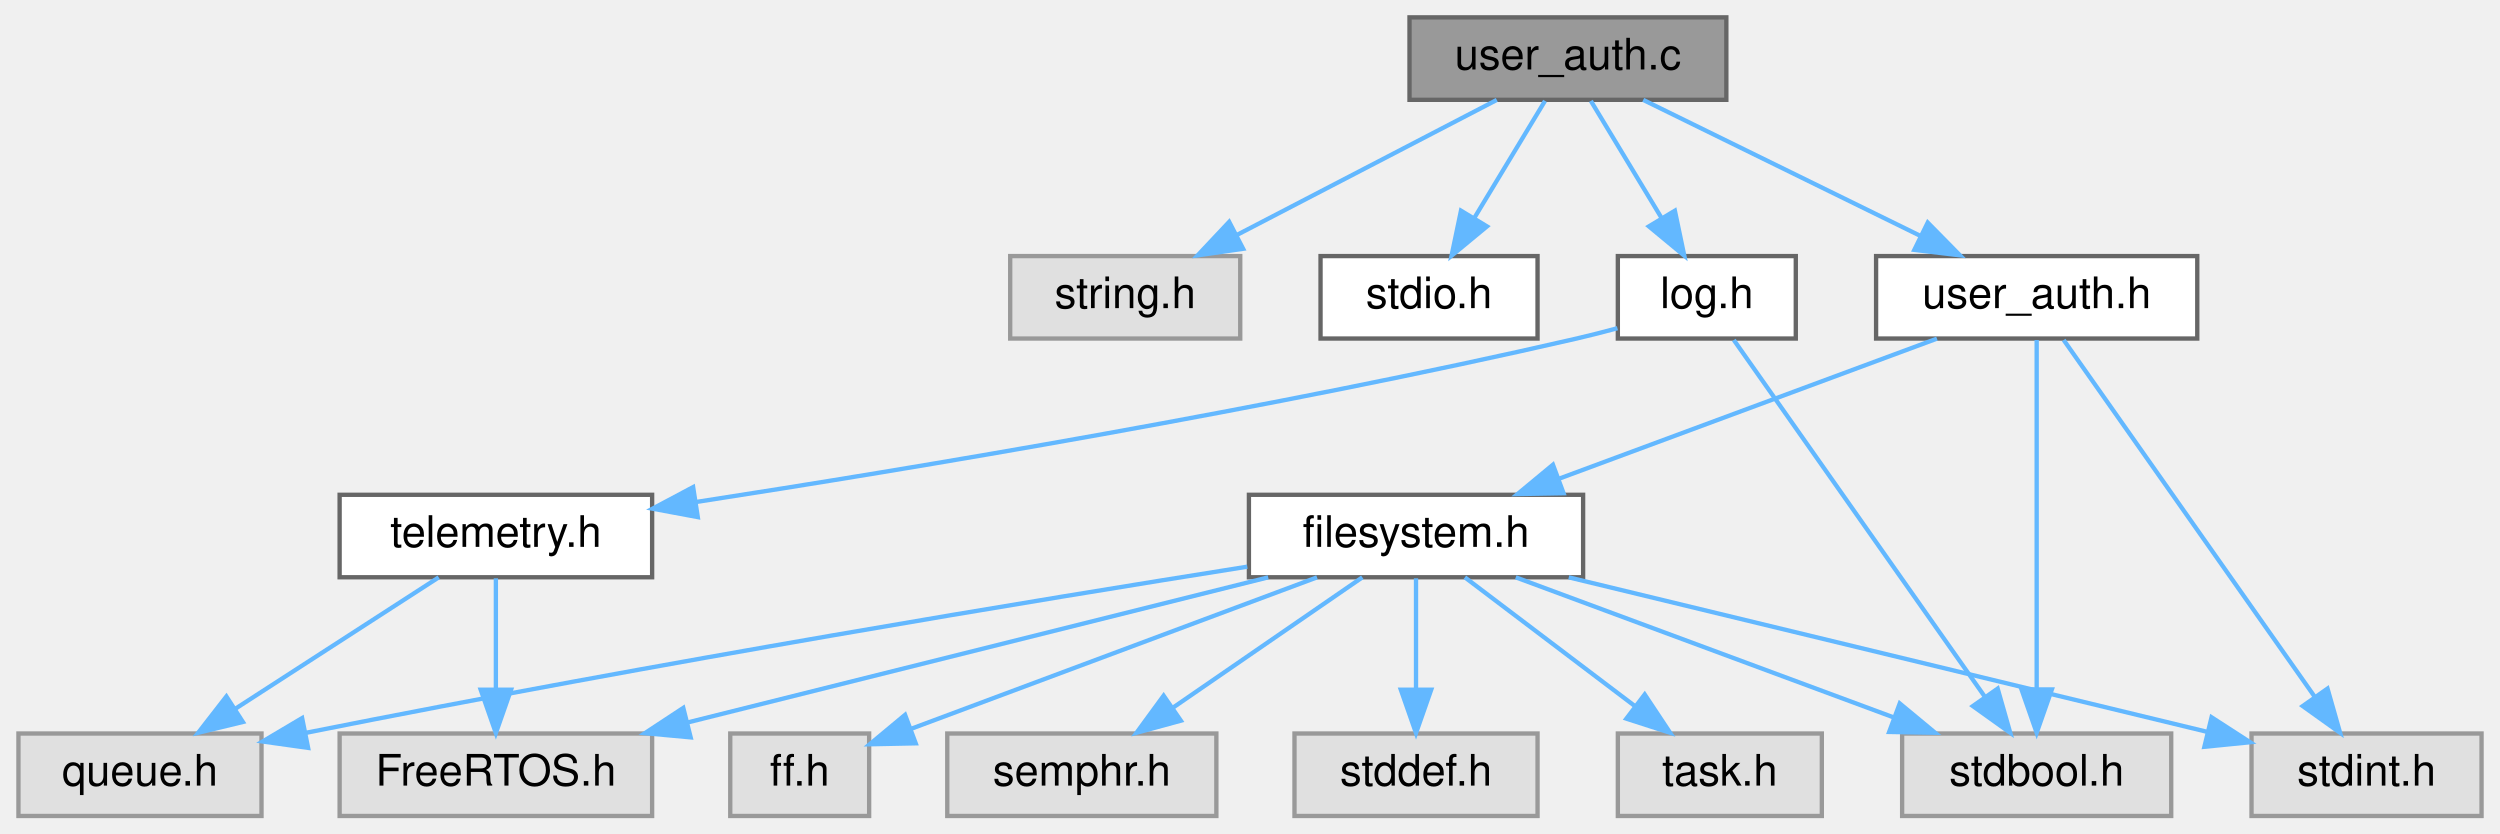
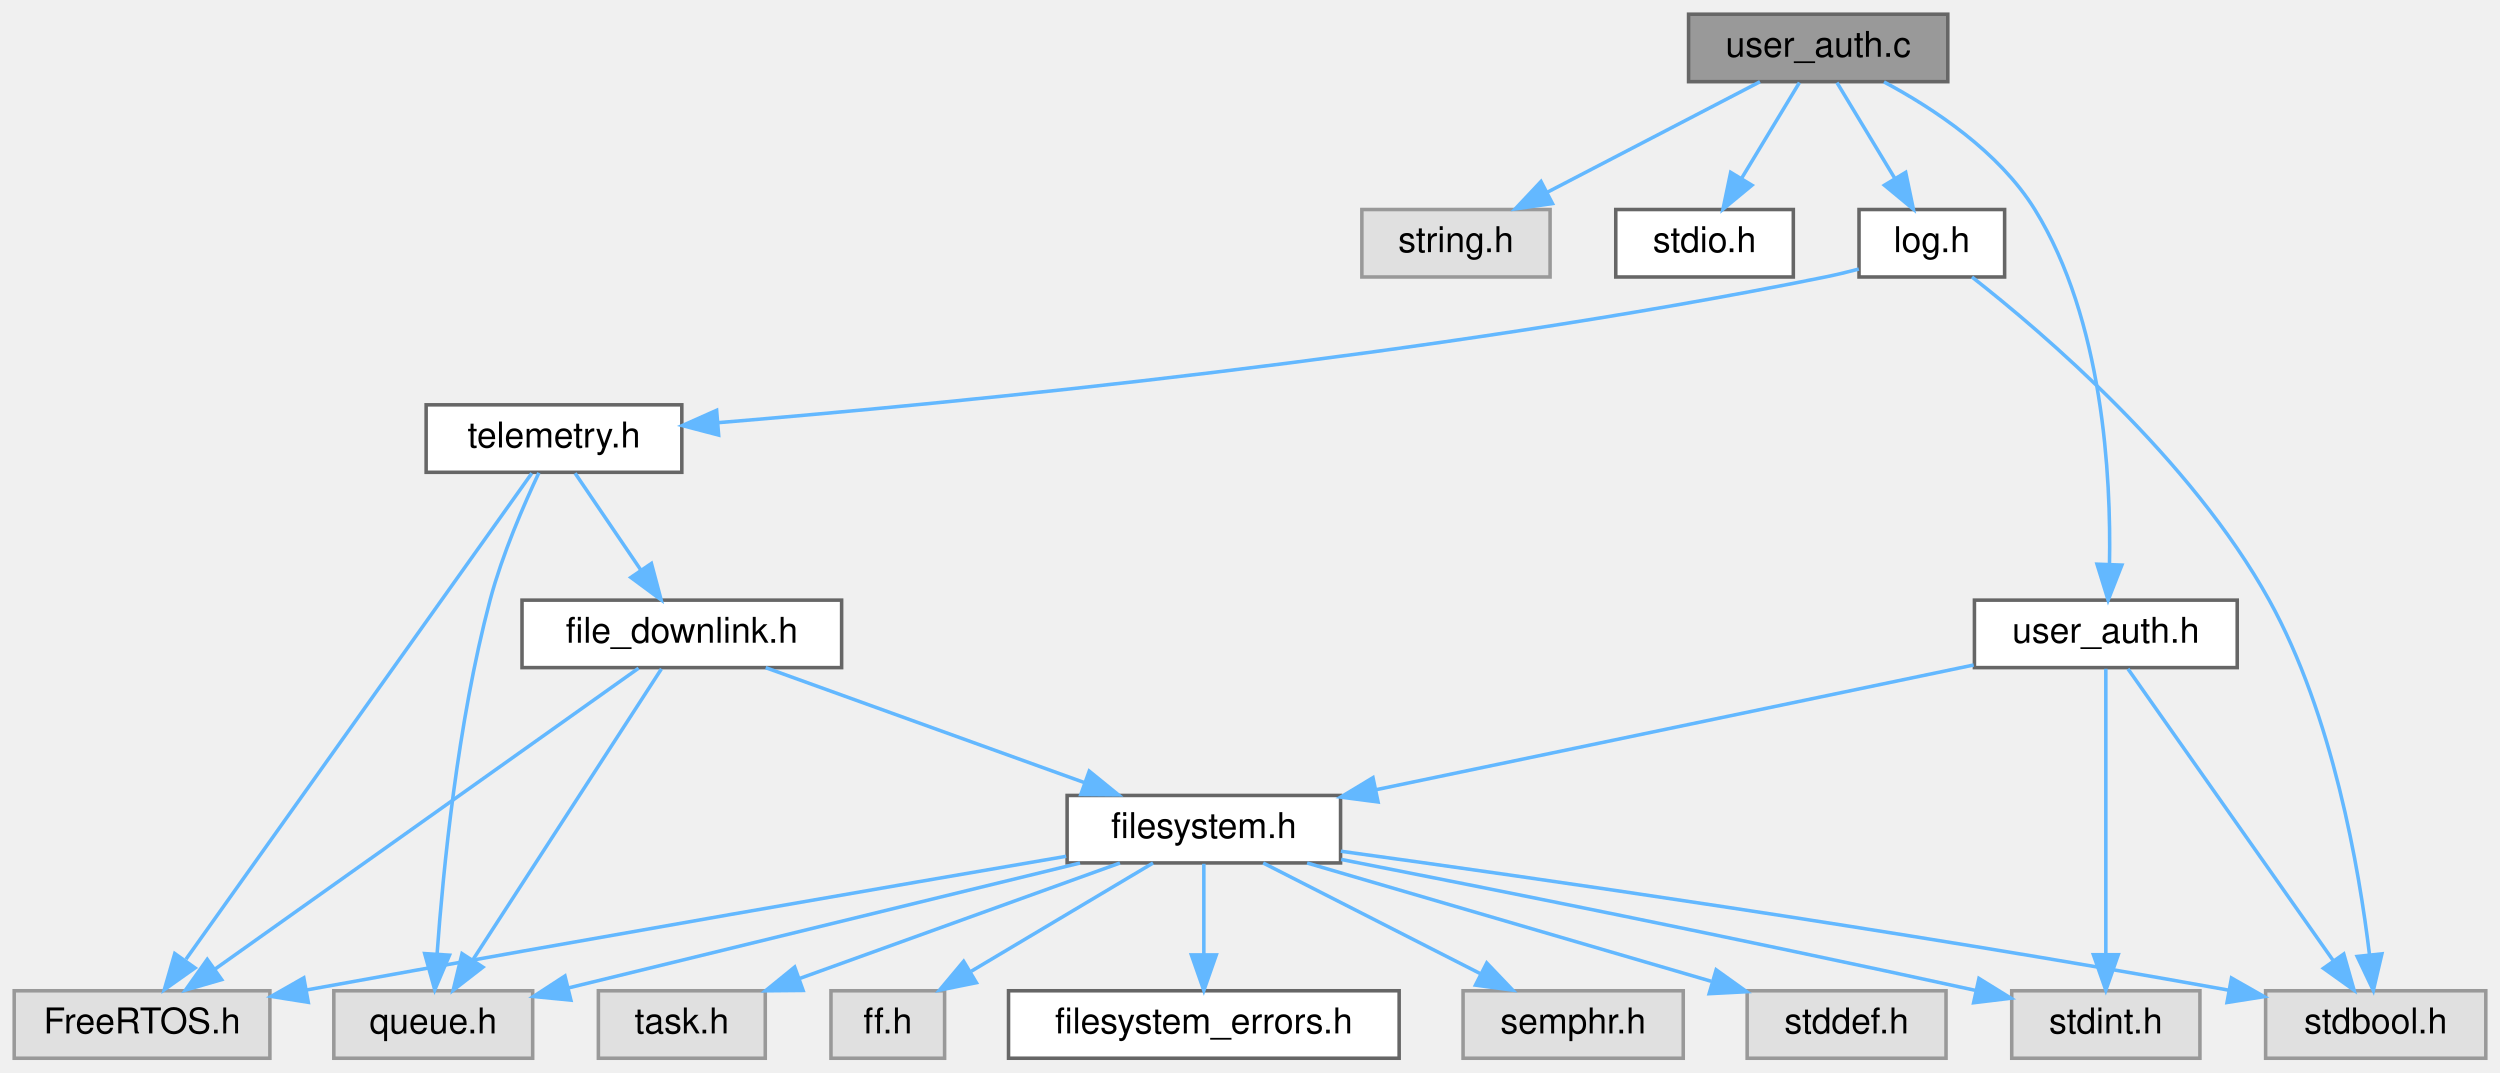
- <svg xmlns="http://www.w3.org/2000/svg" xmlns:xlink="http://www.w3.org/1999/xlink" width="576pt" height="192pt" viewBox="0.00 0.00 575.50 192.00">
-   <g id="graph0" class="graph" transform="scale(1 1) rotate(0) translate(4 188)">
+ <svg xmlns="http://www.w3.org/2000/svg" xmlns:xlink="http://www.w3.org/1999/xlink" width="704pt" height="302pt" viewBox="0.00 0.00 704.00 302.00">
+   <g id="graph0" class="graph" transform="scale(1 1) rotate(0) translate(4 298)">
    <g id="Node000001" class="node">
      <g id="a_Node000001">
        <a xlink:title=" ">
-           <polygon fill="#999999" stroke="#666666" points="393.5,-184 320.5,-184 320.5,-165 393.5,-165 393.5,-184" />
-           <text text-anchor="middle" x="357" y="-172" font-family="Helvetica,sans-Serif" font-size="10.00">user_auth.c</text>
+           <polygon fill="#999999" stroke="#666666" points="544.5,-294 471.5,-294 471.5,-275 544.5,-275 544.5,-294" />
+           <text text-anchor="middle" x="508" y="-282" font-family="Helvetica,sans-Serif" font-size="10.00">user_auth.c</text>
        </a>
      </g>
    </g>
    <g id="Node000002" class="node">
      <g id="a_Node000002">
        <a xlink:title=" ">
-           <polygon fill="#e0e0e0" stroke="#999999" points="281.5,-129 228.5,-129 228.5,-110 281.5,-110 281.5,-129" />
-           <text text-anchor="middle" x="255" y="-117" font-family="Helvetica,sans-Serif" font-size="10.00">string.h</text>
+           <polygon fill="#e0e0e0" stroke="#999999" points="432.5,-239 379.5,-239 379.5,-220 432.5,-220 432.5,-239" />
+           <text text-anchor="middle" x="406" y="-227" font-family="Helvetica,sans-Serif" font-size="10.00">string.h</text>
        </a>
      </g>
    </g>
    <g id="edge1_Node000001_Node000002" class="edge">
      <g id="a_edge1_Node000001_Node000002">
        <a xlink:title=" ">
-           <path fill="none" stroke="#63b8ff" d="M340.61,-164.98C324.43,-156.57 299.43,-143.59 280.62,-133.81" />
-           <polygon fill="#63b8ff" stroke="#63b8ff" points="282.17,-130.68 271.69,-129.17 278.95,-136.89 282.17,-130.68" />
+           <path fill="none" stroke="#63b8ff" d="M491.61,-274.98C475.43,-266.57 450.43,-253.59 431.62,-243.81" />
+           <polygon fill="#63b8ff" stroke="#63b8ff" points="433.17,-240.68 422.69,-239.17 429.95,-246.89 433.17,-240.68" />
        </a>
      </g>
    </g>
    <g id="Node000003" class="node">
      <g id="a_Node000003">
        <a xlink:href="stdio_8h.html" target="_top" xlink:title=" ">
-           <polygon fill="white" stroke="#666666" points="350,-129 300,-129 300,-110 350,-110 350,-129" />
-           <text text-anchor="middle" x="325" y="-117" font-family="Helvetica,sans-Serif" font-size="10.00">stdio.h</text>
+           <polygon fill="white" stroke="#666666" points="501,-239 451,-239 451,-220 501,-220 501,-239" />
+           <text text-anchor="middle" x="476" y="-227" font-family="Helvetica,sans-Serif" font-size="10.00">stdio.h</text>
        </a>
      </g>
    </g>
    <g id="edge2_Node000001_Node000003" class="edge">
      <g id="a_edge2_Node000001_Node000003">
        <a xlink:title=" ">
-           <path fill="none" stroke="#63b8ff" d="M351.72,-164.75C347.29,-157.42 340.84,-146.73 335.38,-137.7" />
-           <polygon fill="#63b8ff" stroke="#63b8ff" points="338.35,-135.84 330.19,-129.09 332.36,-139.46 338.35,-135.84" />
+           <path fill="none" stroke="#63b8ff" d="M502.72,-274.75C498.29,-267.42 491.84,-256.73 486.38,-247.7" />
+           <polygon fill="#63b8ff" stroke="#63b8ff" points="489.35,-245.84 481.19,-239.09 483.36,-249.46 489.35,-245.84" />
        </a>
      </g>
    </g>
    <g id="Node000004" class="node">
      <g id="a_Node000004">
        <a xlink:href="log_8h.html" target="_top" xlink:title=" ">
-           <polygon fill="white" stroke="#666666" points="409.5,-129 368.5,-129 368.5,-110 409.5,-110 409.5,-129" />
-           <text text-anchor="middle" x="389" y="-117" font-family="Helvetica,sans-Serif" font-size="10.00">log.h</text>
+           <polygon fill="white" stroke="#666666" points="560.5,-239 519.5,-239 519.5,-220 560.5,-220 560.5,-239" />
+           <text text-anchor="middle" x="540" y="-227" font-family="Helvetica,sans-Serif" font-size="10.00">log.h</text>
        </a>
      </g>
    </g>
    <g id="edge3_Node000001_Node000004" class="edge">
      <g id="a_edge3_Node000001_Node000004">
        <a xlink:title=" ">
-           <path fill="none" stroke="#63b8ff" d="M362.28,-164.75C366.71,-157.42 373.16,-146.73 378.62,-137.7" />
-           <polygon fill="#63b8ff" stroke="#63b8ff" points="381.64,-139.46 383.81,-129.09 375.65,-135.84 381.64,-139.46" />
-         </a>
-       </g>
-     </g>
-     <g id="Node000009" class="node">
-       <g id="a_Node000009">
+           <path fill="none" stroke="#63b8ff" d="M513.28,-274.75C517.71,-267.42 524.16,-256.73 529.62,-247.7" />
+           <polygon fill="#63b8ff" stroke="#63b8ff" points="532.64,-249.46 534.81,-239.09 526.65,-245.84 532.64,-249.46" />
+         </a>
+       </g>
+     </g>
+     <g id="Node000017" class="node">
+       <g id="a_Node000017">
        <a xlink:href="user__auth_8h.html" target="_top" xlink:title=" ">
-           <polygon fill="white" stroke="#666666" points="502,-129 428,-129 428,-110 502,-110 502,-129" />
-           <text text-anchor="middle" x="465" y="-117" font-family="Helvetica,sans-Serif" font-size="10.00">user_auth.h</text>
-         </a>
-       </g>
-     </g>
-     <g id="edge8_Node000001_Node000009" class="edge">
-       <g id="a_edge8_Node000001_Node000009">
-         <a xlink:title=" ">
-           <path fill="none" stroke="#63b8ff" d="M374.35,-164.98C391.57,-156.54 418.2,-143.47 438.15,-133.68" />
-           <polygon fill="#63b8ff" stroke="#63b8ff" points="439.9,-136.72 447.33,-129.17 436.81,-130.43 439.9,-136.72" />
+           <polygon fill="white" stroke="#666666" points="626,-129 552,-129 552,-110 626,-110 626,-129" />
+           <text text-anchor="middle" x="589" y="-117" font-family="Helvetica,sans-Serif" font-size="10.00">user_auth.h</text>
+         </a>
+       </g>
+     </g>
+     <g id="edge21_Node000001_Node000017" class="edge">
+       <g id="a_edge21_Node000001_Node000017">
+         <a xlink:title=" ">
+           <path fill="none" stroke="#63b8ff" d="M526.53,-274.93C540.51,-267.46 558.93,-255.28 569,-239 588.23,-207.9 590.51,-163.85 590.03,-139.15" />
+           <polygon fill="#63b8ff" stroke="#63b8ff" points="593.52,-138.87 589.65,-129 586.52,-139.13 593.52,-138.87" />
        </a>
      </g>
    </g>
    <g id="Node000005" class="node">
      <g id="a_Node000005">
        <a xlink:href="telemetry_8h.html" target="_top" xlink:title="Functions for packaging and queuing telemetry packets for sending.">
-           <polygon fill="white" stroke="#666666" points="146,-74 74,-74 74,-55 146,-55 146,-74" />
-           <text text-anchor="middle" x="110" y="-62" font-family="Helvetica,sans-Serif" font-size="10.00">telemetry.h</text>
+           <polygon fill="white" stroke="#666666" points="188,-184 116,-184 116,-165 188,-165 188,-184" />
+           <text text-anchor="middle" x="152" y="-172" font-family="Helvetica,sans-Serif" font-size="10.00">telemetry.h</text>
        </a>
      </g>
    </g>
    <g id="edge4_Node000004_Node000005" class="edge">
      <g id="a_edge4_Node000004_Node000005">
        <a xlink:title=" ">
-           <path fill="none" stroke="#63b8ff" d="M368.41,-112.38C365.27,-111.53 362.06,-110.71 359,-110 288.74,-93.81 206.18,-80.08 156,-72.32" />
-           <polygon fill="#63b8ff" stroke="#63b8ff" points="156.52,-68.86 146.1,-70.8 155.45,-75.78 156.52,-68.86" />
+           <path fill="none" stroke="#63b8ff" d="M519.44,-222.23C516.3,-221.4 513.08,-220.62 510,-220 399.21,-197.56 266.69,-184.64 198.15,-178.97" />
+           <polygon fill="#63b8ff" stroke="#63b8ff" points="198.37,-175.48 188.12,-178.16 197.8,-182.46 198.37,-175.48" />
+         </a>
+       </g>
+     </g>
+     <g id="Node000016" class="node">
+       <g id="a_Node000016">
+         <a xlink:title=" ">
+           <polygon fill="#e0e0e0" stroke="#999999" points="696,-19 634,-19 634,0 696,0 696,-19" />
+           <text text-anchor="middle" x="665" y="-7" font-family="Helvetica,sans-Serif" font-size="10.00">stdbool.h</text>
+         </a>
+       </g>
+     </g>
+     <g id="edge20_Node000004_Node000016" class="edge">
+       <g id="a_edge20_Node000004_Node000016">
+         <a xlink:title=" ">
+           <path fill="none" stroke="#63b8ff" d="M551.31,-219.99C571.35,-204.29 613.04,-168.71 635,-129 652.91,-96.61 660.34,-53.36 663.26,-29.08" />
+           <polygon fill="#63b8ff" stroke="#63b8ff" points="666.74,-29.4 664.33,-19.09 659.78,-28.66 666.74,-29.4" />
+         </a>
+       </g>
+     </g>
+     <g id="Node000006" class="node">
+       <g id="a_Node000006">
+         <a xlink:title=" ">
+           <polygon fill="#e0e0e0" stroke="#999999" points="72,-19 0,-19 0,0 72,0 72,-19" />
+           <text text-anchor="middle" x="36" y="-7" font-family="Helvetica,sans-Serif" font-size="10.00">FreeRTOS.h</text>
+         </a>
+       </g>
+     </g>
+     <g id="edge5_Node000005_Node000006" class="edge">
+       <g id="a_edge5_Node000005_Node000006">
+         <a xlink:title=" ">
+           <path fill="none" stroke="#63b8ff" d="M145.76,-164.74C127.35,-138.87 72.99,-62.48 48.37,-27.88" />
+           <polygon fill="#63b8ff" stroke="#63b8ff" points="50.92,-25.43 42.27,-19.31 45.21,-29.48 50.92,-25.43" />
+         </a>
+       </g>
+     </g>
+     <g id="Node000007" class="node">
+       <g id="a_Node000007">
+         <a xlink:title=" ">
+           <polygon fill="#e0e0e0" stroke="#999999" points="146,-19 90,-19 90,0 146,0 146,-19" />
+           <text text-anchor="middle" x="118" y="-7" font-family="Helvetica,sans-Serif" font-size="10.00">queue.h</text>
+         </a>
+       </g>
+     </g>
+     <g id="edge6_Node000005_Node000007" class="edge">
+       <g id="a_edge6_Node000005_Node000007">
+         <a xlink:title=" ">
+           <path fill="none" stroke="#63b8ff" d="M147.75,-164.86C143.6,-156.05 137.42,-141.89 134,-129 124.85,-94.51 120.78,-52.92 119.08,-29.31" />
+           <polygon fill="#63b8ff" stroke="#63b8ff" points="122.57,-29.02 118.43,-19.27 115.59,-29.47 122.57,-29.02" />
        </a>
      </g>
    </g>
    <g id="Node000008" class="node">
      <g id="a_Node000008">
-         <a xlink:title=" ">
-           <polygon fill="#e0e0e0" stroke="#999999" points="496,-19 434,-19 434,0 496,0 496,-19" />
-           <text text-anchor="middle" x="465" y="-7" font-family="Helvetica,sans-Serif" font-size="10.00">stdbool.h</text>
-         </a>
-       </g>
-     </g>
-     <g id="edge7_Node000004_Node000008" class="edge">
-       <g id="a_edge7_Node000004_Node000008">
-         <a xlink:title=" ">
-           <path fill="none" stroke="#63b8ff" d="M395.22,-109.66C407.86,-91.69 436.75,-50.64 453.12,-27.38" />
-           <polygon fill="#63b8ff" stroke="#63b8ff" points="456.01,-29.35 458.91,-19.16 450.29,-25.32 456.01,-29.35" />
-         </a>
-       </g>
-     </g>
-     <g id="Node000006" class="node">
-       <g id="a_Node000006">
-         <a xlink:title=" ">
-           <polygon fill="#e0e0e0" stroke="#999999" points="146,-19 74,-19 74,0 146,0 146,-19" />
-           <text text-anchor="middle" x="110" y="-7" font-family="Helvetica,sans-Serif" font-size="10.00">FreeRTOS.h</text>
-         </a>
-       </g>
-     </g>
-     <g id="edge5_Node000005_Node000006" class="edge">
-       <g id="a_edge5_Node000005_Node000006">
-         <a xlink:title=" ">
-           <path fill="none" stroke="#63b8ff" d="M110,-54.75C110,-47.8 110,-37.85 110,-29.13" />
-           <polygon fill="#63b8ff" stroke="#63b8ff" points="113.5,-29.09 110,-19.09 106.5,-29.09 113.5,-29.09" />
-         </a>
-       </g>
-     </g>
-     <g id="Node000007" class="node">
-       <g id="a_Node000007">
-         <a xlink:title=" ">
-           <polygon fill="#e0e0e0" stroke="#999999" points="56,-19 0,-19 0,0 56,0 56,-19" />
-           <text text-anchor="middle" x="28" y="-7" font-family="Helvetica,sans-Serif" font-size="10.00">queue.h</text>
-         </a>
-       </g>
-     </g>
-     <g id="edge6_Node000005_Node000007" class="edge">
-       <g id="a_edge6_Node000005_Node000007">
-         <a xlink:title=" ">
-           <path fill="none" stroke="#63b8ff" d="M96.83,-54.98C84.23,-46.84 65,-34.41 50.06,-24.76" />
-           <polygon fill="#63b8ff" stroke="#63b8ff" points="51.71,-21.66 41.41,-19.17 47.91,-27.54 51.71,-21.66" />
-         </a>
-       </g>
-     </g>
-     <g id="edge9_Node000009_Node000008" class="edge">
-       <g id="a_edge9_Node000009_Node000008">
-         <a xlink:title=" ">
-           <path fill="none" stroke="#63b8ff" d="M465,-109.66C465,-92.17 465,-52.8 465,-29.27" />
-           <polygon fill="#63b8ff" stroke="#63b8ff" points="468.5,-29.16 465,-19.16 461.5,-29.16 468.5,-29.16" />
+         <a xlink:href="file__downlink_8h.html" target="_top" xlink:title=" ">
+           <polygon fill="white" stroke="#666666" points="233,-129 143,-129 143,-110 233,-110 233,-129" />
+           <text text-anchor="middle" x="188" y="-117" font-family="Helvetica,sans-Serif" font-size="10.00">file_downlink.h</text>
+         </a>
+       </g>
+     </g>
+     <g id="edge7_Node000005_Node000008" class="edge">
+       <g id="a_edge7_Node000005_Node000008">
+         <a xlink:title=" ">
+           <path fill="none" stroke="#63b8ff" d="M157.94,-164.75C162.98,-157.34 170.34,-146.5 176.51,-137.41" />
+           <polygon fill="#63b8ff" stroke="#63b8ff" points="179.44,-139.33 182.17,-129.09 173.65,-135.39 179.44,-139.33" />
+         </a>
+       </g>
+     </g>
+     <g id="edge8_Node000008_Node000006" class="edge">
+       <g id="a_edge8_Node000008_Node000006">
+         <a xlink:title=" ">
+           <path fill="none" stroke="#63b8ff" d="M175.82,-109.84C149.8,-91.36 88.58,-47.86 56.47,-25.05" />
+           <polygon fill="#63b8ff" stroke="#63b8ff" points="58.42,-22.14 48.24,-19.2 54.36,-27.84 58.42,-22.14" />
+         </a>
+       </g>
+     </g>
+     <g id="edge9_Node000008_Node000007" class="edge">
+       <g id="a_edge9_Node000008_Node000007">
+         <a xlink:title=" ">
+           <path fill="none" stroke="#63b8ff" d="M182.27,-109.66C170.68,-91.77 144.25,-51 129.14,-27.69" />
+           <polygon fill="#63b8ff" stroke="#63b8ff" points="131.99,-25.65 123.61,-19.16 126.11,-29.45 131.99,-25.65" />
+         </a>
+       </g>
+     </g>
+     <g id="Node000009" class="node">
+       <g id="a_Node000009">
+         <a xlink:href="filesystem_8h.html" target="_top" xlink:title="Handles file system operations and management.">
+           <polygon fill="white" stroke="#666666" points="373.5,-74 296.5,-74 296.5,-55 373.5,-55 373.5,-74" />
+           <text text-anchor="middle" x="335" y="-62" font-family="Helvetica,sans-Serif" font-size="10.00">filesystem.h</text>
+         </a>
+       </g>
+     </g>
+     <g id="edge10_Node000008_Node000009" class="edge">
+       <g id="a_edge10_Node000008_Node000009">
+         <a xlink:title=" ">
+           <path fill="none" stroke="#63b8ff" d="M211.62,-109.98C235.9,-101.23 273.95,-87.51 301.37,-77.62" />
+           <polygon fill="#63b8ff" stroke="#63b8ff" points="302.73,-80.85 310.95,-74.17 300.36,-74.27 302.73,-80.85" />
+         </a>
+       </g>
+     </g>
+     <g id="edge11_Node000009_Node000006" class="edge">
+       <g id="a_edge11_Node000009_Node000006">
+         <a xlink:title=" ">
+           <path fill="none" stroke="#63b8ff" d="M296.24,-56.87C248.35,-48.65 164.11,-34.07 82.3,-19.22" />
+           <polygon fill="#63b8ff" stroke="#63b8ff" points="82.81,-15.75 72.34,-17.41 81.55,-22.64 82.81,-15.75" />
+         </a>
+       </g>
+     </g>
+     <g id="edge12_Node000009_Node000007" class="edge">
+       <g id="a_edge12_Node000009_Node000007">
+         <a xlink:title=" ">
+           <path fill="none" stroke="#63b8ff" d="M300.14,-54.98C260.71,-45.35 196.71,-29.72 156.02,-19.79" />
+           <polygon fill="#63b8ff" stroke="#63b8ff" points="156.76,-16.36 146.21,-17.39 155.09,-23.16 156.76,-16.36" />
        </a>
      </g>
    </g>
    <g id="Node000010" class="node">
      <g id="a_Node000010">
        <a xlink:title=" ">
-           <polygon fill="#e0e0e0" stroke="#999999" points="567.5,-19 514.5,-19 514.5,0 567.5,0 567.5,-19" />
-           <text text-anchor="middle" x="541" y="-7" font-family="Helvetica,sans-Serif" font-size="10.00">stdint.h</text>
-         </a>
-       </g>
-     </g>
-     <g id="edge10_Node000009_Node000010" class="edge">
-       <g id="a_edge10_Node000009_Node000010">
-         <a xlink:title=" ">
-           <path fill="none" stroke="#63b8ff" d="M471.22,-109.66C483.86,-91.69 512.75,-50.64 529.12,-27.38" />
-           <polygon fill="#63b8ff" stroke="#63b8ff" points="532.01,-29.35 534.91,-19.16 526.29,-25.32 532.01,-29.35" />
+           <polygon fill="#e0e0e0" stroke="#999999" points="211.5,-19 164.5,-19 164.5,0 211.5,0 211.5,-19" />
+           <text text-anchor="middle" x="188" y="-7" font-family="Helvetica,sans-Serif" font-size="10.00">task.h</text>
+         </a>
+       </g>
+     </g>
+     <g id="edge13_Node000009_Node000010" class="edge">
+       <g id="a_edge13_Node000009_Node000010">
+         <a xlink:title=" ">
+           <path fill="none" stroke="#63b8ff" d="M311.38,-54.98C286.95,-46.18 248.6,-32.35 221.14,-22.45" />
+           <polygon fill="#63b8ff" stroke="#63b8ff" points="222.15,-19.09 211.56,-18.99 219.78,-25.68 222.15,-19.09" />
        </a>
      </g>
    </g>
    <g id="Node000011" class="node">
      <g id="a_Node000011">
-         <a xlink:href="filesystem_8h.html" target="_top" xlink:title="Handles file system operations and management.">
-           <polygon fill="white" stroke="#666666" points="360.5,-74 283.5,-74 283.5,-55 360.5,-55 360.5,-74" />
-           <text text-anchor="middle" x="322" y="-62" font-family="Helvetica,sans-Serif" font-size="10.00">filesystem.h</text>
-         </a>
-       </g>
-     </g>
-     <g id="edge11_Node000009_Node000011" class="edge">
-       <g id="a_edge11_Node000009_Node000011">
-         <a xlink:title=" ">
-           <path fill="none" stroke="#63b8ff" d="M442.02,-109.98C418.5,-101.27 381.71,-87.63 355.06,-77.75" />
-           <polygon fill="#63b8ff" stroke="#63b8ff" points="355.99,-74.36 345.39,-74.17 353.55,-80.93 355.99,-74.36" />
-         </a>
-       </g>
-     </g>
-     <g id="edge12_Node000011_Node000006" class="edge">
-       <g id="a_edge12_Node000011_Node000006">
-         <a xlink:title=" ">
-           <path fill="none" stroke="#63b8ff" d="M287.94,-54.98C251.58,-45.89 193.83,-31.46 154.03,-21.51" />
-           <polygon fill="#63b8ff" stroke="#63b8ff" points="154.88,-18.11 144.33,-19.08 153.18,-24.9 154.88,-18.11" />
-         </a>
-       </g>
-     </g>
-     <g id="edge13_Node000011_Node000007" class="edge">
-       <g id="a_edge13_Node000011_Node000007">
-         <a xlink:title=" ">
-           <path fill="none" stroke="#63b8ff" d="M283.13,-57.44C234.61,-49.74 148.87,-35.63 66.07,-19.13" />
-           <polygon fill="#63b8ff" stroke="#63b8ff" points="66.74,-15.69 56.25,-17.16 65.36,-22.56 66.74,-15.69" />
-         </a>
-       </g>
-     </g>
-     <g id="edge19_Node000011_Node000008" class="edge">
-       <g id="a_edge19_Node000011_Node000008">
-         <a xlink:title=" ">
-           <path fill="none" stroke="#63b8ff" d="M344.98,-54.98C368.5,-46.27 405.29,-32.63 431.94,-22.75" />
-           <polygon fill="#63b8ff" stroke="#63b8ff" points="433.45,-25.93 441.61,-19.17 431.01,-19.36 433.45,-25.93" />
-         </a>
-       </g>
-     </g>
-     <g id="edge18_Node000011_Node000010" class="edge">
-       <g id="a_edge18_Node000011_Node000010">
-         <a xlink:title=" ">
-           <path fill="none" stroke="#63b8ff" d="M357.19,-54.98C397.54,-45.22 463.38,-29.29 504.34,-19.37" />
-           <polygon fill="#63b8ff" stroke="#63b8ff" points="505.29,-22.74 514.18,-16.99 503.64,-15.94 505.29,-22.74" />
+         <a xlink:title=" ">
+           <polygon fill="#e0e0e0" stroke="#999999" points="262,-19 230,-19 230,0 262,0 262,-19" />
+           <text text-anchor="middle" x="246" y="-7" font-family="Helvetica,sans-Serif" font-size="10.00">ff.h</text>
+         </a>
+       </g>
+     </g>
+     <g id="edge14_Node000009_Node000011" class="edge">
+       <g id="a_edge14_Node000009_Node000011">
+         <a xlink:title=" ">
+           <path fill="none" stroke="#63b8ff" d="M320.7,-54.98C306.9,-46.77 285.76,-34.18 269.49,-24.49" />
+           <polygon fill="#63b8ff" stroke="#63b8ff" points="270.94,-21.28 260.56,-19.17 267.36,-27.29 270.94,-21.28" />
        </a>
      </g>
    </g>
    <g id="Node000012" class="node">
      <g id="a_Node000012">
-         <a xlink:title=" ">
-           <polygon fill="#e0e0e0" stroke="#999999" points="415.5,-19 368.5,-19 368.5,0 415.5,0 415.5,-19" />
-           <text text-anchor="middle" x="392" y="-7" font-family="Helvetica,sans-Serif" font-size="10.00">task.h</text>
-         </a>
-       </g>
-     </g>
-     <g id="edge14_Node000011_Node000012" class="edge">
-       <g id="a_edge14_Node000011_Node000012">
-         <a xlink:title=" ">
-           <path fill="none" stroke="#63b8ff" d="M333.25,-54.98C343.8,-47 359.8,-34.88 372.44,-25.31" />
-           <polygon fill="#63b8ff" stroke="#63b8ff" points="374.69,-28 380.55,-19.17 370.46,-22.42 374.69,-28" />
+         <a xlink:href="filesystem__errors_8h.html" target="_top" xlink:title=" ">
+           <polygon fill="white" stroke="#666666" points="390,-19 280,-19 280,0 390,0 390,-19" />
+           <text text-anchor="middle" x="335" y="-7" font-family="Helvetica,sans-Serif" font-size="10.00">filesystem_errors.h</text>
+         </a>
+       </g>
+     </g>
+     <g id="edge15_Node000009_Node000012" class="edge">
+       <g id="a_edge15_Node000009_Node000012">
+         <a xlink:title=" ">
+           <path fill="none" stroke="#63b8ff" d="M335,-54.75C335,-47.8 335,-37.85 335,-29.13" />
+           <polygon fill="#63b8ff" stroke="#63b8ff" points="338.5,-29.09 335,-19.09 331.5,-29.09 338.5,-29.09" />
        </a>
      </g>
    </g>
    <g id="Node000013" class="node">
      <g id="a_Node000013">
        <a xlink:title=" ">
-           <polygon fill="#e0e0e0" stroke="#999999" points="196,-19 164,-19 164,0 196,0 196,-19" />
-           <text text-anchor="middle" x="180" y="-7" font-family="Helvetica,sans-Serif" font-size="10.00">ff.h</text>
-         </a>
-       </g>
-     </g>
-     <g id="edge15_Node000011_Node000013" class="edge">
-       <g id="a_edge15_Node000011_Node000013">
-         <a xlink:title=" ">
-           <path fill="none" stroke="#63b8ff" d="M299.19,-54.98C273.6,-45.44 232.22,-29.99 205.56,-20.04" />
-           <polygon fill="#63b8ff" stroke="#63b8ff" points="206.73,-16.74 196.13,-16.52 204.28,-23.3 206.73,-16.74" />
+           <polygon fill="#e0e0e0" stroke="#999999" points="470,-19 408,-19 408,0 470,0 470,-19" />
+           <text text-anchor="middle" x="439" y="-7" font-family="Helvetica,sans-Serif" font-size="10.00">semphr.h</text>
+         </a>
+       </g>
+     </g>
+     <g id="edge16_Node000009_Node000013" class="edge">
+       <g id="a_edge16_Node000009_Node000013">
+         <a xlink:title=" ">
+           <path fill="none" stroke="#63b8ff" d="M351.71,-54.98C368.21,-46.57 393.7,-33.59 412.88,-23.81" />
+           <polygon fill="#63b8ff" stroke="#63b8ff" points="414.67,-26.83 421.99,-19.17 411.49,-20.59 414.67,-26.83" />
        </a>
      </g>
    </g>
    <g id="Node000014" class="node">
      <g id="a_Node000014">
        <a xlink:title=" ">
-           <polygon fill="#e0e0e0" stroke="#999999" points="276,-19 214,-19 214,0 276,0 276,-19" />
-           <text text-anchor="middle" x="245" y="-7" font-family="Helvetica,sans-Serif" font-size="10.00">semphr.h</text>
-         </a>
-       </g>
-     </g>
-     <g id="edge16_Node000011_Node000014" class="edge">
-       <g id="a_edge16_Node000011_Node000014">
-         <a xlink:title=" ">
-           <path fill="none" stroke="#63b8ff" d="M309.63,-54.98C297.91,-46.92 280.08,-34.65 266.11,-25.03" />
-           <polygon fill="#63b8ff" stroke="#63b8ff" points="267.82,-21.96 257.6,-19.17 263.85,-27.72 267.82,-21.96" />
+           <polygon fill="#e0e0e0" stroke="#999999" points="544,-19 488,-19 488,0 544,0 544,-19" />
+           <text text-anchor="middle" x="516" y="-7" font-family="Helvetica,sans-Serif" font-size="10.00">stddef.h</text>
+         </a>
+       </g>
+     </g>
+     <g id="edge17_Node000009_Node000014" class="edge">
+       <g id="a_edge17_Node000009_Node000014">
+         <a xlink:title=" ">
+           <path fill="none" stroke="#63b8ff" d="M364.08,-54.98C394.96,-45.94 443.91,-31.61 477.87,-21.67" />
+           <polygon fill="#63b8ff" stroke="#63b8ff" points="479.27,-24.9 487.88,-18.73 477.3,-18.18 479.27,-24.9" />
        </a>
      </g>
    </g>
    <g id="Node000015" class="node">
      <g id="a_Node000015">
        <a xlink:title=" ">
-           <polygon fill="#e0e0e0" stroke="#999999" points="350,-19 294,-19 294,0 350,0 350,-19" />
-           <text text-anchor="middle" x="322" y="-7" font-family="Helvetica,sans-Serif" font-size="10.00">stddef.h</text>
-         </a>
-       </g>
-     </g>
-     <g id="edge17_Node000011_Node000015" class="edge">
-       <g id="a_edge17_Node000011_Node000015">
-         <a xlink:title=" ">
-           <path fill="none" stroke="#63b8ff" d="M322,-54.75C322,-47.8 322,-37.85 322,-29.13" />
-           <polygon fill="#63b8ff" stroke="#63b8ff" points="325.5,-29.09 322,-19.09 318.5,-29.09 325.5,-29.09" />
+           <polygon fill="#e0e0e0" stroke="#999999" points="615.5,-19 562.5,-19 562.5,0 615.5,0 615.5,-19" />
+           <text text-anchor="middle" x="589" y="-7" font-family="Helvetica,sans-Serif" font-size="10.00">stdint.h</text>
+         </a>
+       </g>
+     </g>
+     <g id="edge18_Node000009_Node000015" class="edge">
+       <g id="a_edge18_Node000009_Node000015">
+         <a xlink:title=" ">
+           <path fill="none" stroke="#63b8ff" d="M373.67,-55.98C415.26,-47.8 483.59,-34.14 552.17,-19.13" />
+           <polygon fill="#63b8ff" stroke="#63b8ff" points="553.27,-22.47 562.28,-16.9 551.77,-15.63 553.27,-22.47" />
+         </a>
+       </g>
+     </g>
+     <g id="edge19_Node000009_Node000016" class="edge">
+       <g id="a_edge19_Node000009_Node000016">
+         <a xlink:title=" ">
+           <path fill="none" stroke="#63b8ff" d="M373.58,-58.29C427.36,-50.88 528.12,-36.43 623.49,-19.19" />
+           <polygon fill="#63b8ff" stroke="#63b8ff" points="624.38,-22.59 633.59,-17.35 623.13,-15.7 624.38,-22.59" />
+         </a>
+       </g>
+     </g>
+     <g id="edge24_Node000017_Node000009" class="edge">
+       <g id="a_edge24_Node000017_Node000009">
+         <a xlink:title=" ">
+           <path fill="none" stroke="#63b8ff" d="M551.79,-110.74C507.28,-101.45 432.64,-85.87 383.61,-75.64" />
+           <polygon fill="#63b8ff" stroke="#63b8ff" points="384.06,-72.16 373.55,-73.54 382.63,-79.01 384.06,-72.16" />
+         </a>
+       </g>
+     </g>
+     <g id="edge23_Node000017_Node000015" class="edge">
+       <g id="a_edge23_Node000017_Node000015">
+         <a xlink:title=" ">
+           <path fill="none" stroke="#63b8ff" d="M589,-109.66C589,-92.17 589,-52.8 589,-29.27" />
+           <polygon fill="#63b8ff" stroke="#63b8ff" points="592.5,-29.16 589,-19.16 585.5,-29.16 592.5,-29.16" />
+         </a>
+       </g>
+     </g>
+     <g id="edge22_Node000017_Node000016" class="edge">
+       <g id="a_edge22_Node000017_Node000016">
+         <a xlink:title=" ">
+           <path fill="none" stroke="#63b8ff" d="M595.22,-109.66C607.86,-91.69 636.75,-50.64 653.12,-27.38" />
+           <polygon fill="#63b8ff" stroke="#63b8ff" points="656.01,-29.35 658.91,-19.16 650.29,-25.32 656.01,-29.35" />
        </a>
      </g>
    </g>
  </g>
</svg>
